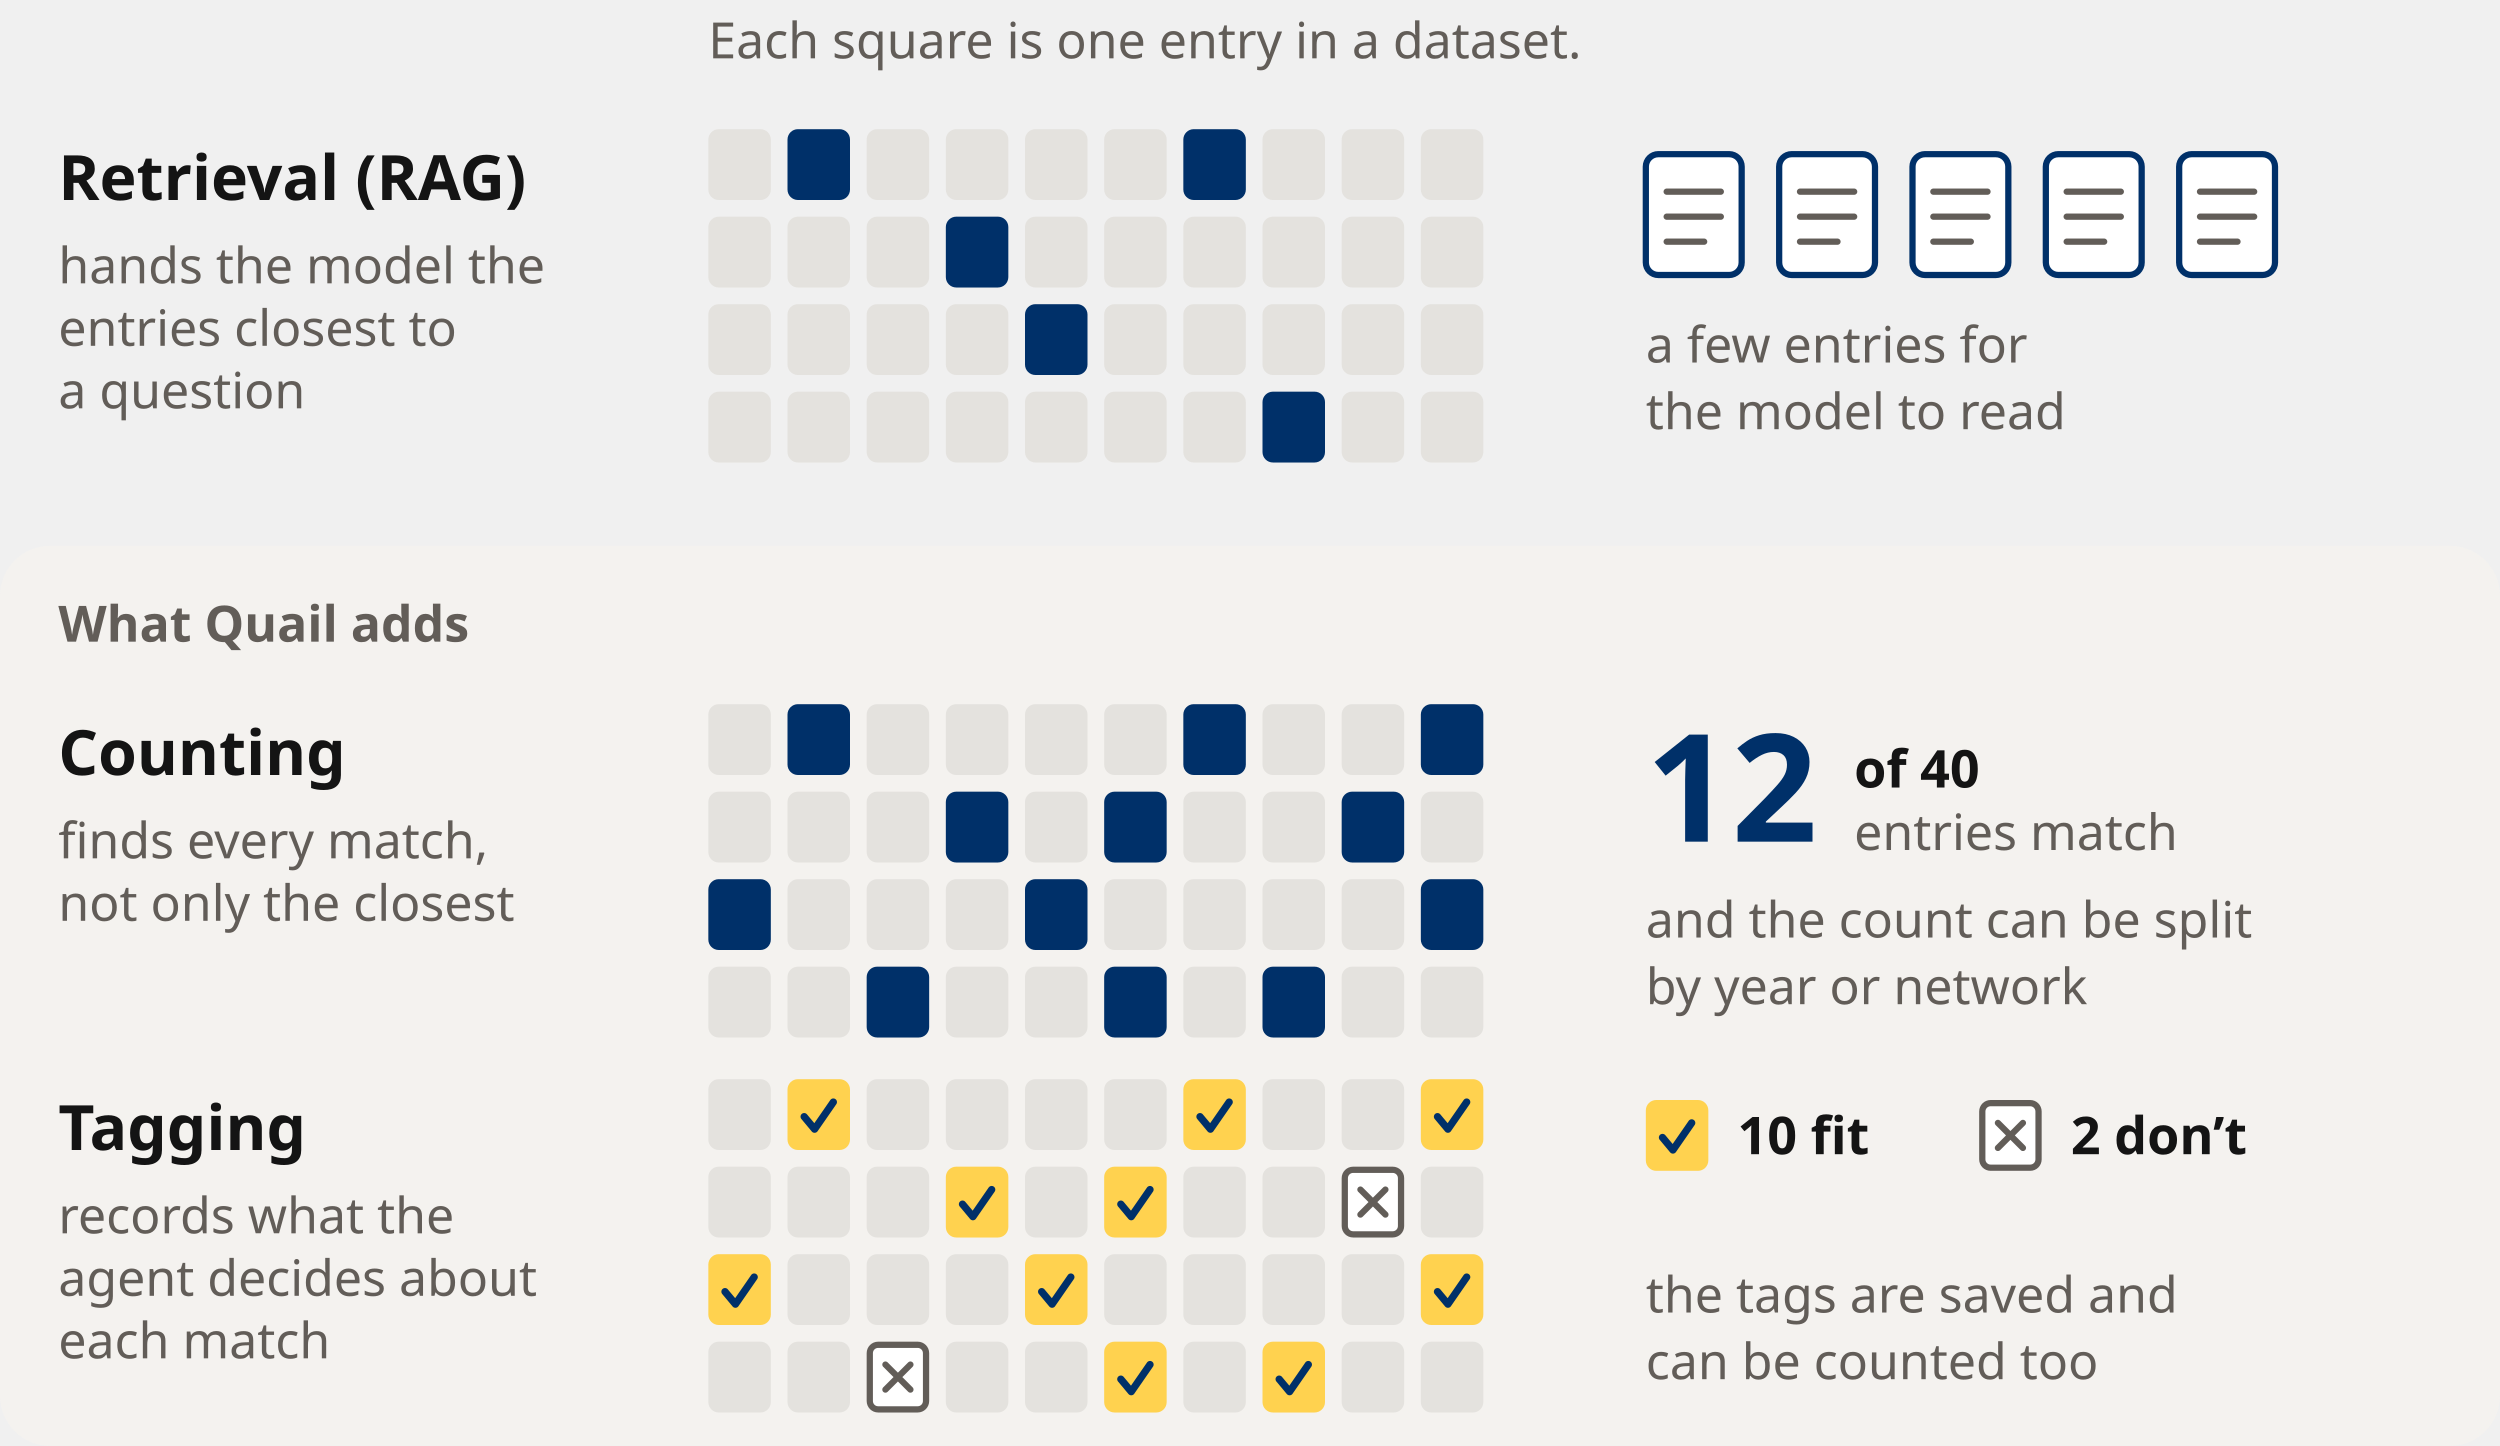
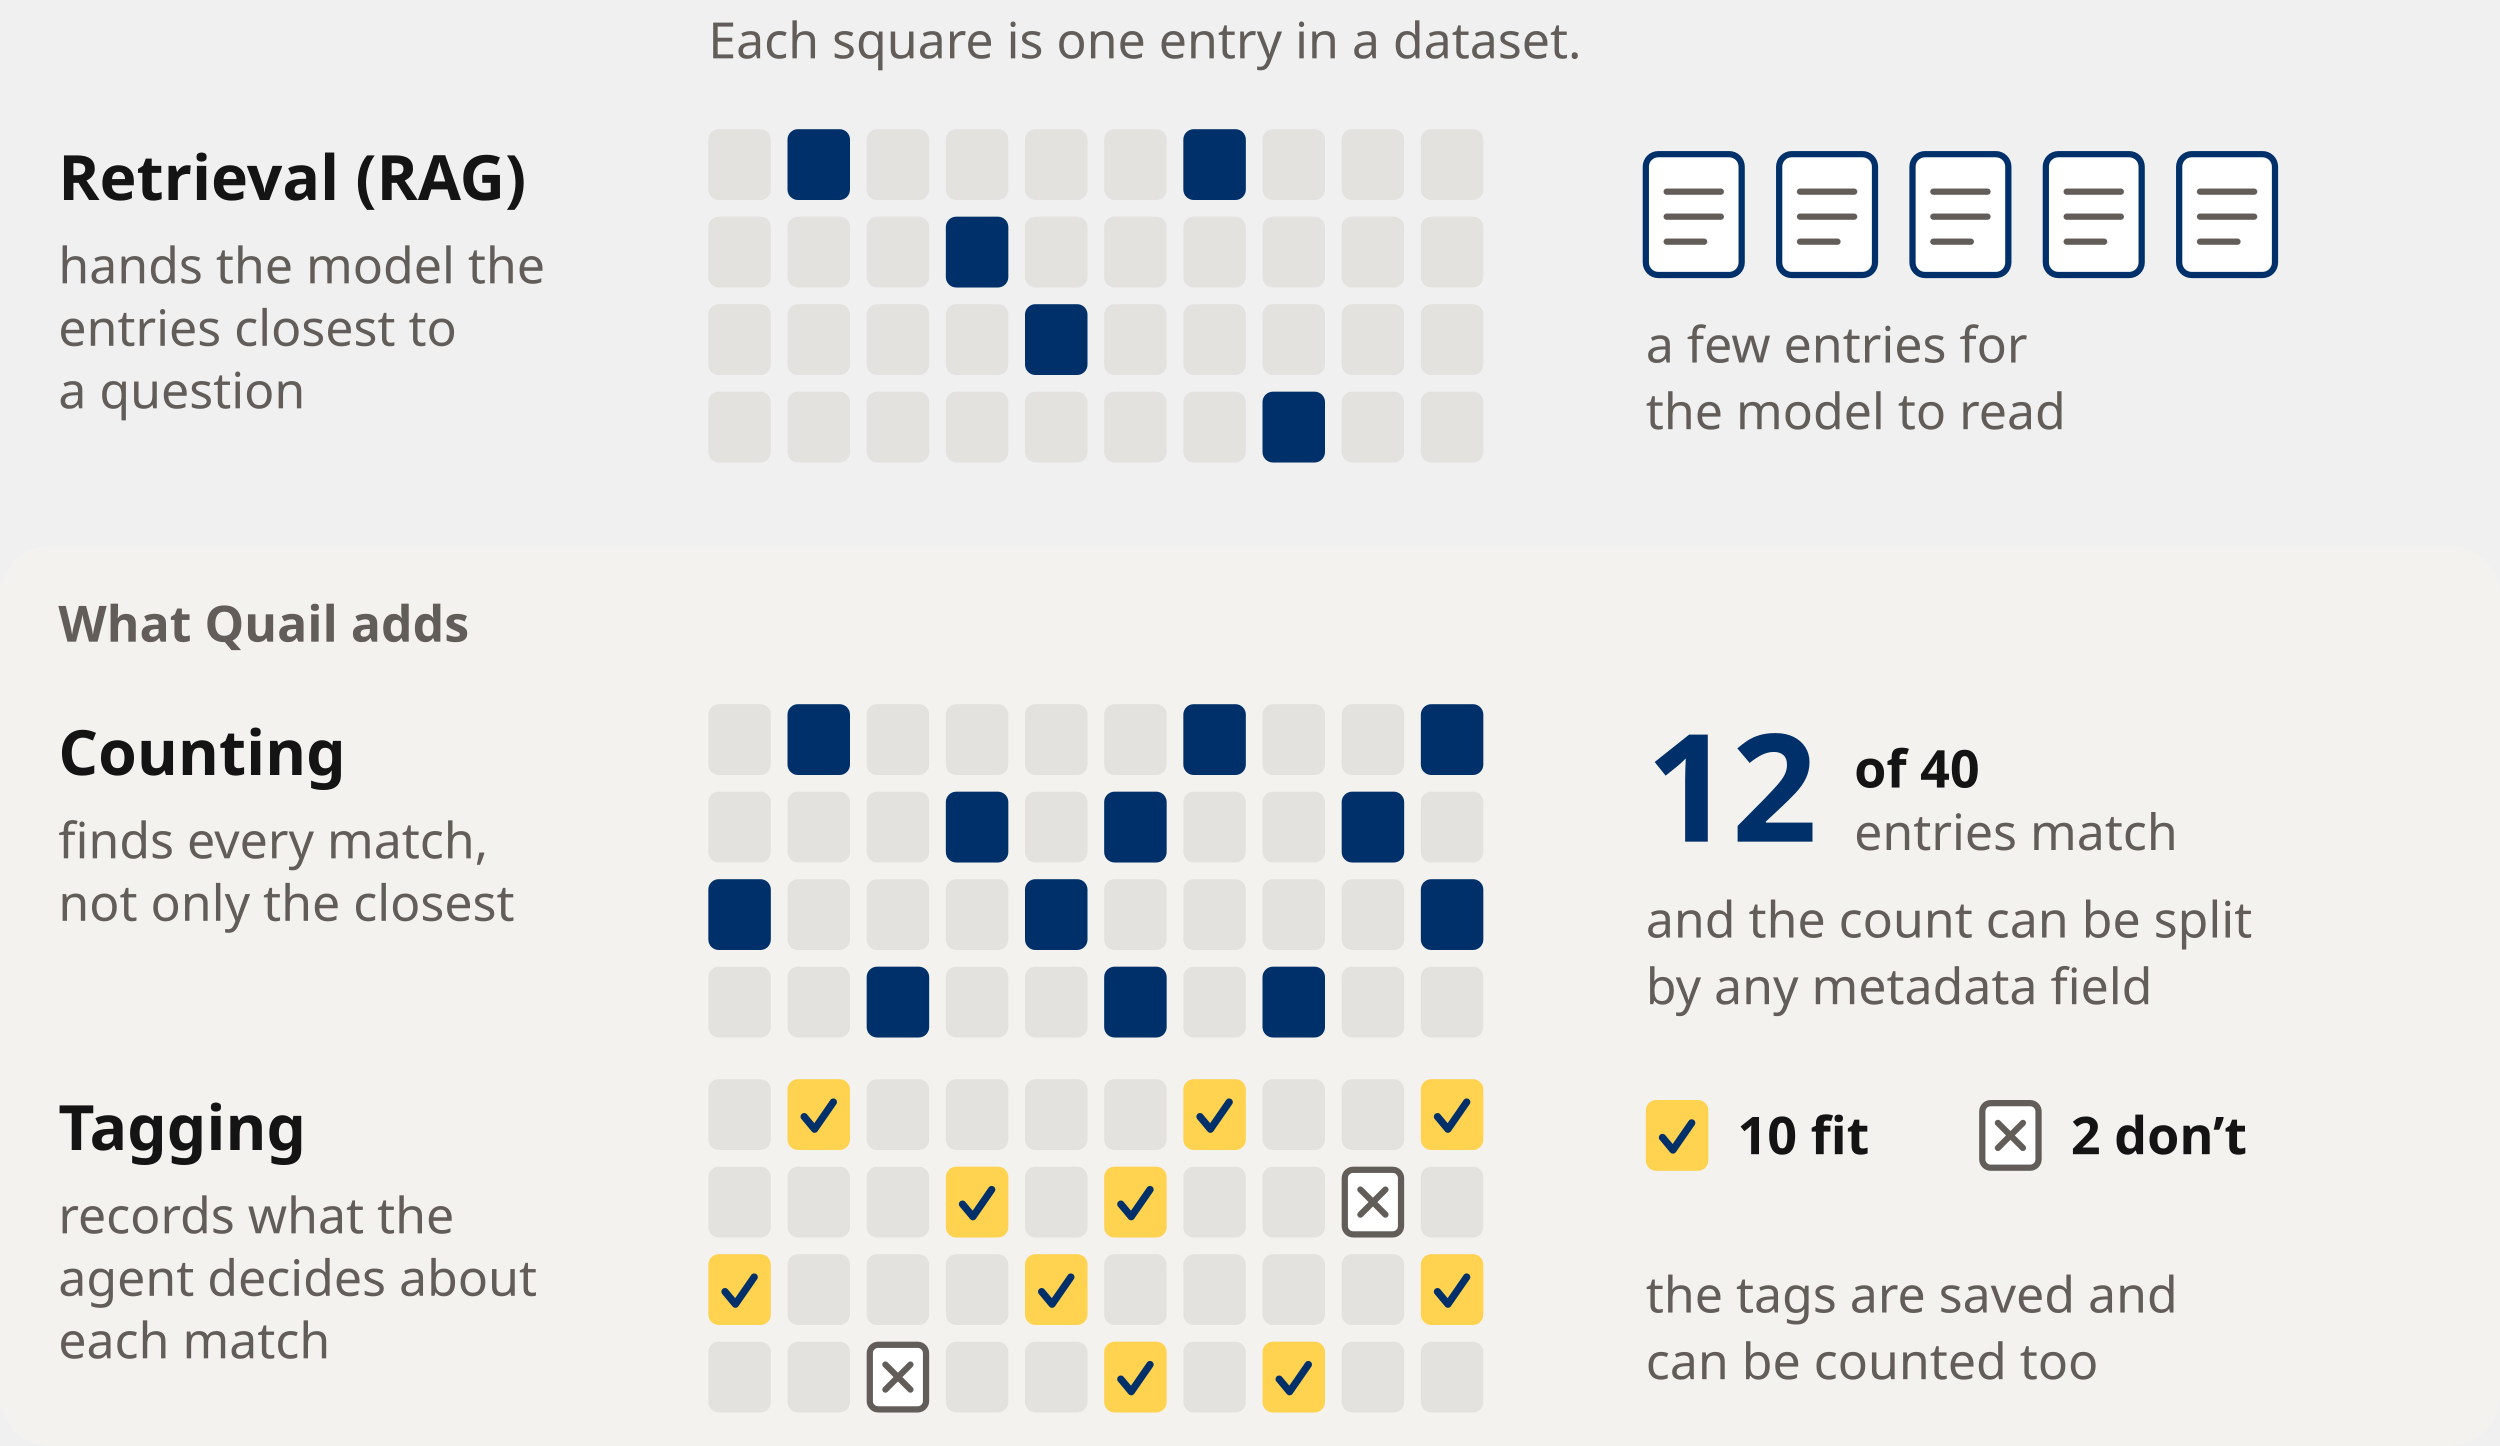
<svg xmlns="http://www.w3.org/2000/svg" viewBox="0 0 1200 694" width="1200" height="694">
  <style>
    text { font-family: 'Source Sans 3', sans-serif; fill: #141414; }
    .h { font-size: 30px; font-weight: 700; }
    .b { font-size: 25px; }
    .s { font-size: 24px; fill: #625D58; }
    .cap { font-size: 24px; font-weight: 700; fill: #625D58; }
    .m { font-family: 'Source Code Pro', monospace; font-size: 24px; font-weight: 500; font-variant-ligatures: none; }
    .ln { fill: none; stroke: #141414; stroke-width: 4; stroke-linecap: butt; stroke-linejoin: round; }
  </style>
  <defs>
    <marker id="a" viewBox="0 0 10 10" refX="7.5" refY="5" markerWidth="4.5" markerHeight="4.5" orient="auto-start-reverse">
      <path d="M0,0 L10,5 L0,10 z" fill="#141414" />
    </marker>
  </defs>
  <text class="s" x="340" y="28">Each square is one entry in a dataset.</text>
  <text class="h" x="28" y="96" style="font-size:30px">Retrieval (RAG)</text>
  <text class="s" x="28" y="136">hands the model the</text>
  <text class="s" x="28" y="166">entries closest to</text>
  <text class="s" x="28" y="196">a question</text>
  <rect x="340" y="62" width="30" height="34" rx="5" fill="#E4E2DE" />
  <rect x="378" y="62" width="30" height="34" rx="5" fill="#003069" />
  <rect x="416" y="62" width="30" height="34" rx="5" fill="#E4E2DE" />
  <rect x="454" y="62" width="30" height="34" rx="5" fill="#E4E2DE" />
  <rect x="492" y="62" width="30" height="34" rx="5" fill="#E4E2DE" />
  <rect x="530" y="62" width="30" height="34" rx="5" fill="#E4E2DE" />
  <rect x="568" y="62" width="30" height="34" rx="5" fill="#003069" />
  <rect x="606" y="62" width="30" height="34" rx="5" fill="#E4E2DE" />
  <rect x="644" y="62" width="30" height="34" rx="5" fill="#E4E2DE" />
  <rect x="682" y="62" width="30" height="34" rx="5" fill="#E4E2DE" />
  <rect x="340" y="104" width="30" height="34" rx="5" fill="#E4E2DE" />
  <rect x="378" y="104" width="30" height="34" rx="5" fill="#E4E2DE" />
  <rect x="416" y="104" width="30" height="34" rx="5" fill="#E4E2DE" />
  <rect x="454" y="104" width="30" height="34" rx="5" fill="#003069" />
  <rect x="492" y="104" width="30" height="34" rx="5" fill="#E4E2DE" />
  <rect x="530" y="104" width="30" height="34" rx="5" fill="#E4E2DE" />
  <rect x="568" y="104" width="30" height="34" rx="5" fill="#E4E2DE" />
  <rect x="606" y="104" width="30" height="34" rx="5" fill="#E4E2DE" />
  <rect x="644" y="104" width="30" height="34" rx="5" fill="#E4E2DE" />
  <rect x="682" y="104" width="30" height="34" rx="5" fill="#E4E2DE" />
  <rect x="340" y="146" width="30" height="34" rx="5" fill="#E4E2DE" />
  <rect x="378" y="146" width="30" height="34" rx="5" fill="#E4E2DE" />
  <rect x="416" y="146" width="30" height="34" rx="5" fill="#E4E2DE" />
  <rect x="454" y="146" width="30" height="34" rx="5" fill="#E4E2DE" />
  <rect x="492" y="146" width="30" height="34" rx="5" fill="#003069" />
  <rect x="530" y="146" width="30" height="34" rx="5" fill="#E4E2DE" />
  <rect x="568" y="146" width="30" height="34" rx="5" fill="#E4E2DE" />
  <rect x="606" y="146" width="30" height="34" rx="5" fill="#E4E2DE" />
  <rect x="644" y="146" width="30" height="34" rx="5" fill="#E4E2DE" />
  <rect x="682" y="146" width="30" height="34" rx="5" fill="#E4E2DE" />
  <rect x="340" y="188" width="30" height="34" rx="5" fill="#E4E2DE" />
  <rect x="378" y="188" width="30" height="34" rx="5" fill="#E4E2DE" />
  <rect x="416" y="188" width="30" height="34" rx="5" fill="#E4E2DE" />
  <rect x="454" y="188" width="30" height="34" rx="5" fill="#E4E2DE" />
  <rect x="492" y="188" width="30" height="34" rx="5" fill="#E4E2DE" />
  <rect x="530" y="188" width="30" height="34" rx="5" fill="#E4E2DE" />
  <rect x="568" y="188" width="30" height="34" rx="5" fill="#E4E2DE" />
  <rect x="606" y="188" width="30" height="34" rx="5" fill="#003069" />
  <rect x="644" y="188" width="30" height="34" rx="5" fill="#E4E2DE" />
  <rect x="682" y="188" width="30" height="34" rx="5" fill="#E4E2DE" />
  <rect x="790" y="74" width="46" height="58" rx="6" fill="#fff" stroke="#003069" stroke-width="3" />
  <path d="M800,92 H826" fill="none" stroke="#625D58" stroke-width="3" stroke-linecap="round" />
  <path d="M800,104 H826" fill="none" stroke="#625D58" stroke-width="3" stroke-linecap="round" />
  <path d="M800,116 H818" fill="none" stroke="#625D58" stroke-width="3" stroke-linecap="round" />
  <rect x="854" y="74" width="46" height="58" rx="6" fill="#fff" stroke="#003069" stroke-width="3" />
  <path d="M864,92 H890" fill="none" stroke="#625D58" stroke-width="3" stroke-linecap="round" />
  <path d="M864,104 H890" fill="none" stroke="#625D58" stroke-width="3" stroke-linecap="round" />
  <path d="M864,116 H882" fill="none" stroke="#625D58" stroke-width="3" stroke-linecap="round" />
  <rect x="918" y="74" width="46" height="58" rx="6" fill="#fff" stroke="#003069" stroke-width="3" />
  <path d="M928,92 H954" fill="none" stroke="#625D58" stroke-width="3" stroke-linecap="round" />
  <path d="M928,104 H954" fill="none" stroke="#625D58" stroke-width="3" stroke-linecap="round" />
  <path d="M928,116 H946" fill="none" stroke="#625D58" stroke-width="3" stroke-linecap="round" />
  <rect x="982" y="74" width="46" height="58" rx="6" fill="#fff" stroke="#003069" stroke-width="3" />
  <path d="M992,92 H1018" fill="none" stroke="#625D58" stroke-width="3" stroke-linecap="round" />
  <path d="M992,104 H1018" fill="none" stroke="#625D58" stroke-width="3" stroke-linecap="round" />
  <path d="M992,116 H1010" fill="none" stroke="#625D58" stroke-width="3" stroke-linecap="round" />
  <rect x="1046" y="74" width="46" height="58" rx="6" fill="#fff" stroke="#003069" stroke-width="3" />
  <path d="M1056,92 H1082" fill="none" stroke="#625D58" stroke-width="3" stroke-linecap="round" />
  <path d="M1056,104 H1082" fill="none" stroke="#625D58" stroke-width="3" stroke-linecap="round" />
  <path d="M1056,116 H1074" fill="none" stroke="#625D58" stroke-width="3" stroke-linecap="round" />
  <text class="s" x="790" y="174">a few entries for</text>
  <text class="s" x="790" y="206">the model to read</text>
  <rect x="0" y="262" width="1200" height="432" rx="24" fill="#F4F2EF" />
  <text class="cap" x="28" y="308">What Quail adds</text>
  <text class="h" x="28" y="372" style="font-size:30px">Counting</text>
  <text class="s" x="28" y="412">finds every match,</text>
  <text class="s" x="28" y="442">not only the closest</text>
  <rect x="340" y="338" width="30" height="34" rx="5" fill="#E4E2DE" />
  <rect x="378" y="338" width="30" height="34" rx="5" fill="#003069" />
  <rect x="416" y="338" width="30" height="34" rx="5" fill="#E4E2DE" />
  <rect x="454" y="338" width="30" height="34" rx="5" fill="#E4E2DE" />
  <rect x="492" y="338" width="30" height="34" rx="5" fill="#E4E2DE" />
  <rect x="530" y="338" width="30" height="34" rx="5" fill="#E4E2DE" />
  <rect x="568" y="338" width="30" height="34" rx="5" fill="#003069" />
  <rect x="606" y="338" width="30" height="34" rx="5" fill="#E4E2DE" />
  <rect x="644" y="338" width="30" height="34" rx="5" fill="#E4E2DE" />
  <rect x="682" y="338" width="30" height="34" rx="5" fill="#003069" />
  <rect x="340" y="380" width="30" height="34" rx="5" fill="#E4E2DE" />
  <rect x="378" y="380" width="30" height="34" rx="5" fill="#E4E2DE" />
  <rect x="416" y="380" width="30" height="34" rx="5" fill="#E4E2DE" />
  <rect x="454" y="380" width="30" height="34" rx="5" fill="#003069" />
  <rect x="492" y="380" width="30" height="34" rx="5" fill="#E4E2DE" />
  <rect x="530" y="380" width="30" height="34" rx="5" fill="#003069" />
  <rect x="568" y="380" width="30" height="34" rx="5" fill="#E4E2DE" />
  <rect x="606" y="380" width="30" height="34" rx="5" fill="#E4E2DE" />
  <rect x="644" y="380" width="30" height="34" rx="5" fill="#003069" />
  <rect x="682" y="380" width="30" height="34" rx="5" fill="#E4E2DE" />
  <rect x="340" y="422" width="30" height="34" rx="5" fill="#003069" />
  <rect x="378" y="422" width="30" height="34" rx="5" fill="#E4E2DE" />
  <rect x="416" y="422" width="30" height="34" rx="5" fill="#E4E2DE" />
  <rect x="454" y="422" width="30" height="34" rx="5" fill="#E4E2DE" />
  <rect x="492" y="422" width="30" height="34" rx="5" fill="#003069" />
  <rect x="530" y="422" width="30" height="34" rx="5" fill="#E4E2DE" />
  <rect x="568" y="422" width="30" height="34" rx="5" fill="#E4E2DE" />
  <rect x="606" y="422" width="30" height="34" rx="5" fill="#E4E2DE" />
  <rect x="644" y="422" width="30" height="34" rx="5" fill="#E4E2DE" />
  <rect x="682" y="422" width="30" height="34" rx="5" fill="#003069" />
  <rect x="340" y="464" width="30" height="34" rx="5" fill="#E4E2DE" />
  <rect x="378" y="464" width="30" height="34" rx="5" fill="#E4E2DE" />
  <rect x="416" y="464" width="30" height="34" rx="5" fill="#003069" />
  <rect x="454" y="464" width="30" height="34" rx="5" fill="#E4E2DE" />
  <rect x="492" y="464" width="30" height="34" rx="5" fill="#E4E2DE" />
  <rect x="530" y="464" width="30" height="34" rx="5" fill="#003069" />
  <rect x="568" y="464" width="30" height="34" rx="5" fill="#E4E2DE" />
  <rect x="606" y="464" width="30" height="34" rx="5" fill="#003069" />
  <rect x="644" y="464" width="30" height="34" rx="5" fill="#E4E2DE" />
  <rect x="682" y="464" width="30" height="34" rx="5" fill="#E4E2DE" />
  <text class="h" x="790" y="404" style="font-size:72px;fill:#003069">12</text>
  <text class="b" x="890" y="378" style="font-weight:700">of 40</text>
  <text class="s" x="890" y="408">entries match</text>
  <text class="s" x="790" y="450">and the count can be split</text>
-   <text class="s" x="790" y="482">by year or network</text>
+   <text class="s" x="790" y="482">by any metadata field</text>
  <text class="h" x="28" y="552" style="font-size:30px">Tagging</text>
  <text class="s" x="28" y="592">records what the</text>
  <text class="s" x="28" y="622">agent decides about</text>
  <text class="s" x="28" y="652">each match</text>
  <rect x="340" y="518" width="30" height="34" rx="5" fill="#E4E2DE" />
  <rect x="378" y="518" width="30" height="34" rx="5" fill="#FFD24F" />
  <path d="M386,536 L391,542 L400,529" fill="none" stroke="#003069" stroke-width="3.5" stroke-linecap="round" stroke-linejoin="round" />
  <rect x="416" y="518" width="30" height="34" rx="5" fill="#E4E2DE" />
  <rect x="454" y="518" width="30" height="34" rx="5" fill="#E4E2DE" />
  <rect x="492" y="518" width="30" height="34" rx="5" fill="#E4E2DE" />
  <rect x="530" y="518" width="30" height="34" rx="5" fill="#E4E2DE" />
  <rect x="568" y="518" width="30" height="34" rx="5" fill="#FFD24F" />
  <path d="M576,536 L581,542 L590,529" fill="none" stroke="#003069" stroke-width="3.5" stroke-linecap="round" stroke-linejoin="round" />
  <rect x="606" y="518" width="30" height="34" rx="5" fill="#E4E2DE" />
  <rect x="644" y="518" width="30" height="34" rx="5" fill="#E4E2DE" />
  <rect x="682" y="518" width="30" height="34" rx="5" fill="#FFD24F" />
  <path d="M690,536 L695,542 L704,529" fill="none" stroke="#003069" stroke-width="3.5" stroke-linecap="round" stroke-linejoin="round" />
  <rect x="340" y="560" width="30" height="34" rx="5" fill="#E4E2DE" />
  <rect x="378" y="560" width="30" height="34" rx="5" fill="#E4E2DE" />
  <rect x="416" y="560" width="30" height="34" rx="5" fill="#E4E2DE" />
  <rect x="454" y="560" width="30" height="34" rx="5" fill="#FFD24F" />
  <path d="M462,578 L467,584 L476,571" fill="none" stroke="#003069" stroke-width="3.5" stroke-linecap="round" stroke-linejoin="round" />
  <rect x="492" y="560" width="30" height="34" rx="5" fill="#E4E2DE" />
  <rect x="530" y="560" width="30" height="34" rx="5" fill="#FFD24F" />
  <path d="M538,578 L543,584 L552,571" fill="none" stroke="#003069" stroke-width="3.5" stroke-linecap="round" stroke-linejoin="round" />
  <rect x="568" y="560" width="30" height="34" rx="5" fill="#E4E2DE" />
  <rect x="606" y="560" width="30" height="34" rx="5" fill="#E4E2DE" />
  <rect x="645.5" y="561.5" width="27" height="31" rx="4" fill="#fff" stroke="#625D58" stroke-width="3" />
  <path d="M653,571 L665,583 M665,571 L653,583" stroke="#625D58" stroke-width="3" stroke-linecap="round" />
  <rect x="682" y="560" width="30" height="34" rx="5" fill="#E4E2DE" />
  <rect x="340" y="602" width="30" height="34" rx="5" fill="#FFD24F" />
  <path d="M348,620 L353,626 L362,613" fill="none" stroke="#003069" stroke-width="3.5" stroke-linecap="round" stroke-linejoin="round" />
  <rect x="378" y="602" width="30" height="34" rx="5" fill="#E4E2DE" />
  <rect x="416" y="602" width="30" height="34" rx="5" fill="#E4E2DE" />
  <rect x="454" y="602" width="30" height="34" rx="5" fill="#E4E2DE" />
  <rect x="492" y="602" width="30" height="34" rx="5" fill="#FFD24F" />
  <path d="M500,620 L505,626 L514,613" fill="none" stroke="#003069" stroke-width="3.5" stroke-linecap="round" stroke-linejoin="round" />
  <rect x="530" y="602" width="30" height="34" rx="5" fill="#E4E2DE" />
  <rect x="568" y="602" width="30" height="34" rx="5" fill="#E4E2DE" />
  <rect x="606" y="602" width="30" height="34" rx="5" fill="#E4E2DE" />
  <rect x="644" y="602" width="30" height="34" rx="5" fill="#E4E2DE" />
  <rect x="682" y="602" width="30" height="34" rx="5" fill="#FFD24F" />
  <path d="M690,620 L695,626 L704,613" fill="none" stroke="#003069" stroke-width="3.5" stroke-linecap="round" stroke-linejoin="round" />
  <rect x="340" y="644" width="30" height="34" rx="5" fill="#E4E2DE" />
  <rect x="378" y="644" width="30" height="34" rx="5" fill="#E4E2DE" />
  <rect x="417.5" y="645.5" width="27" height="31" rx="4" fill="#fff" stroke="#625D58" stroke-width="3" />
  <path d="M425,655 L437,667 M437,655 L425,667" stroke="#625D58" stroke-width="3" stroke-linecap="round" />
  <rect x="454" y="644" width="30" height="34" rx="5" fill="#E4E2DE" />
  <rect x="492" y="644" width="30" height="34" rx="5" fill="#E4E2DE" />
  <rect x="530" y="644" width="30" height="34" rx="5" fill="#FFD24F" />
  <path d="M538,662 L543,668 L552,655" fill="none" stroke="#003069" stroke-width="3.5" stroke-linecap="round" stroke-linejoin="round" />
  <rect x="568" y="644" width="30" height="34" rx="5" fill="#E4E2DE" />
  <rect x="606" y="644" width="30" height="34" rx="5" fill="#FFD24F" />
  <path d="M614,662 L619,668 L628,655" fill="none" stroke="#003069" stroke-width="3.5" stroke-linecap="round" stroke-linejoin="round" />
  <rect x="644" y="644" width="30" height="34" rx="5" fill="#E4E2DE" />
  <rect x="682" y="644" width="30" height="34" rx="5" fill="#E4E2DE" />
  <rect x="790" y="528" width="30" height="34" rx="5" fill="#FFD24F" />
  <path d="M798,546 L803,552 L812,539" fill="none" stroke="#003069" stroke-width="3.5" stroke-linecap="round" stroke-linejoin="round" />
  <text class="b" x="834" y="554" style="font-weight:700">10 fit</text>
  <rect x="951.5" y="529.5" width="27" height="31" rx="4" fill="#fff" stroke="#625D58" stroke-width="3" />
  <path d="M959,539 L971,551 M971,539 L959,551" stroke="#625D58" stroke-width="3" stroke-linecap="round" />
  <text class="b" x="994" y="554" style="font-weight:700">2 don’t</text>
  <text class="s" x="790" y="630">the tags are saved and</text>
  <text class="s" x="790" y="662">can be counted too</text>
</svg>
